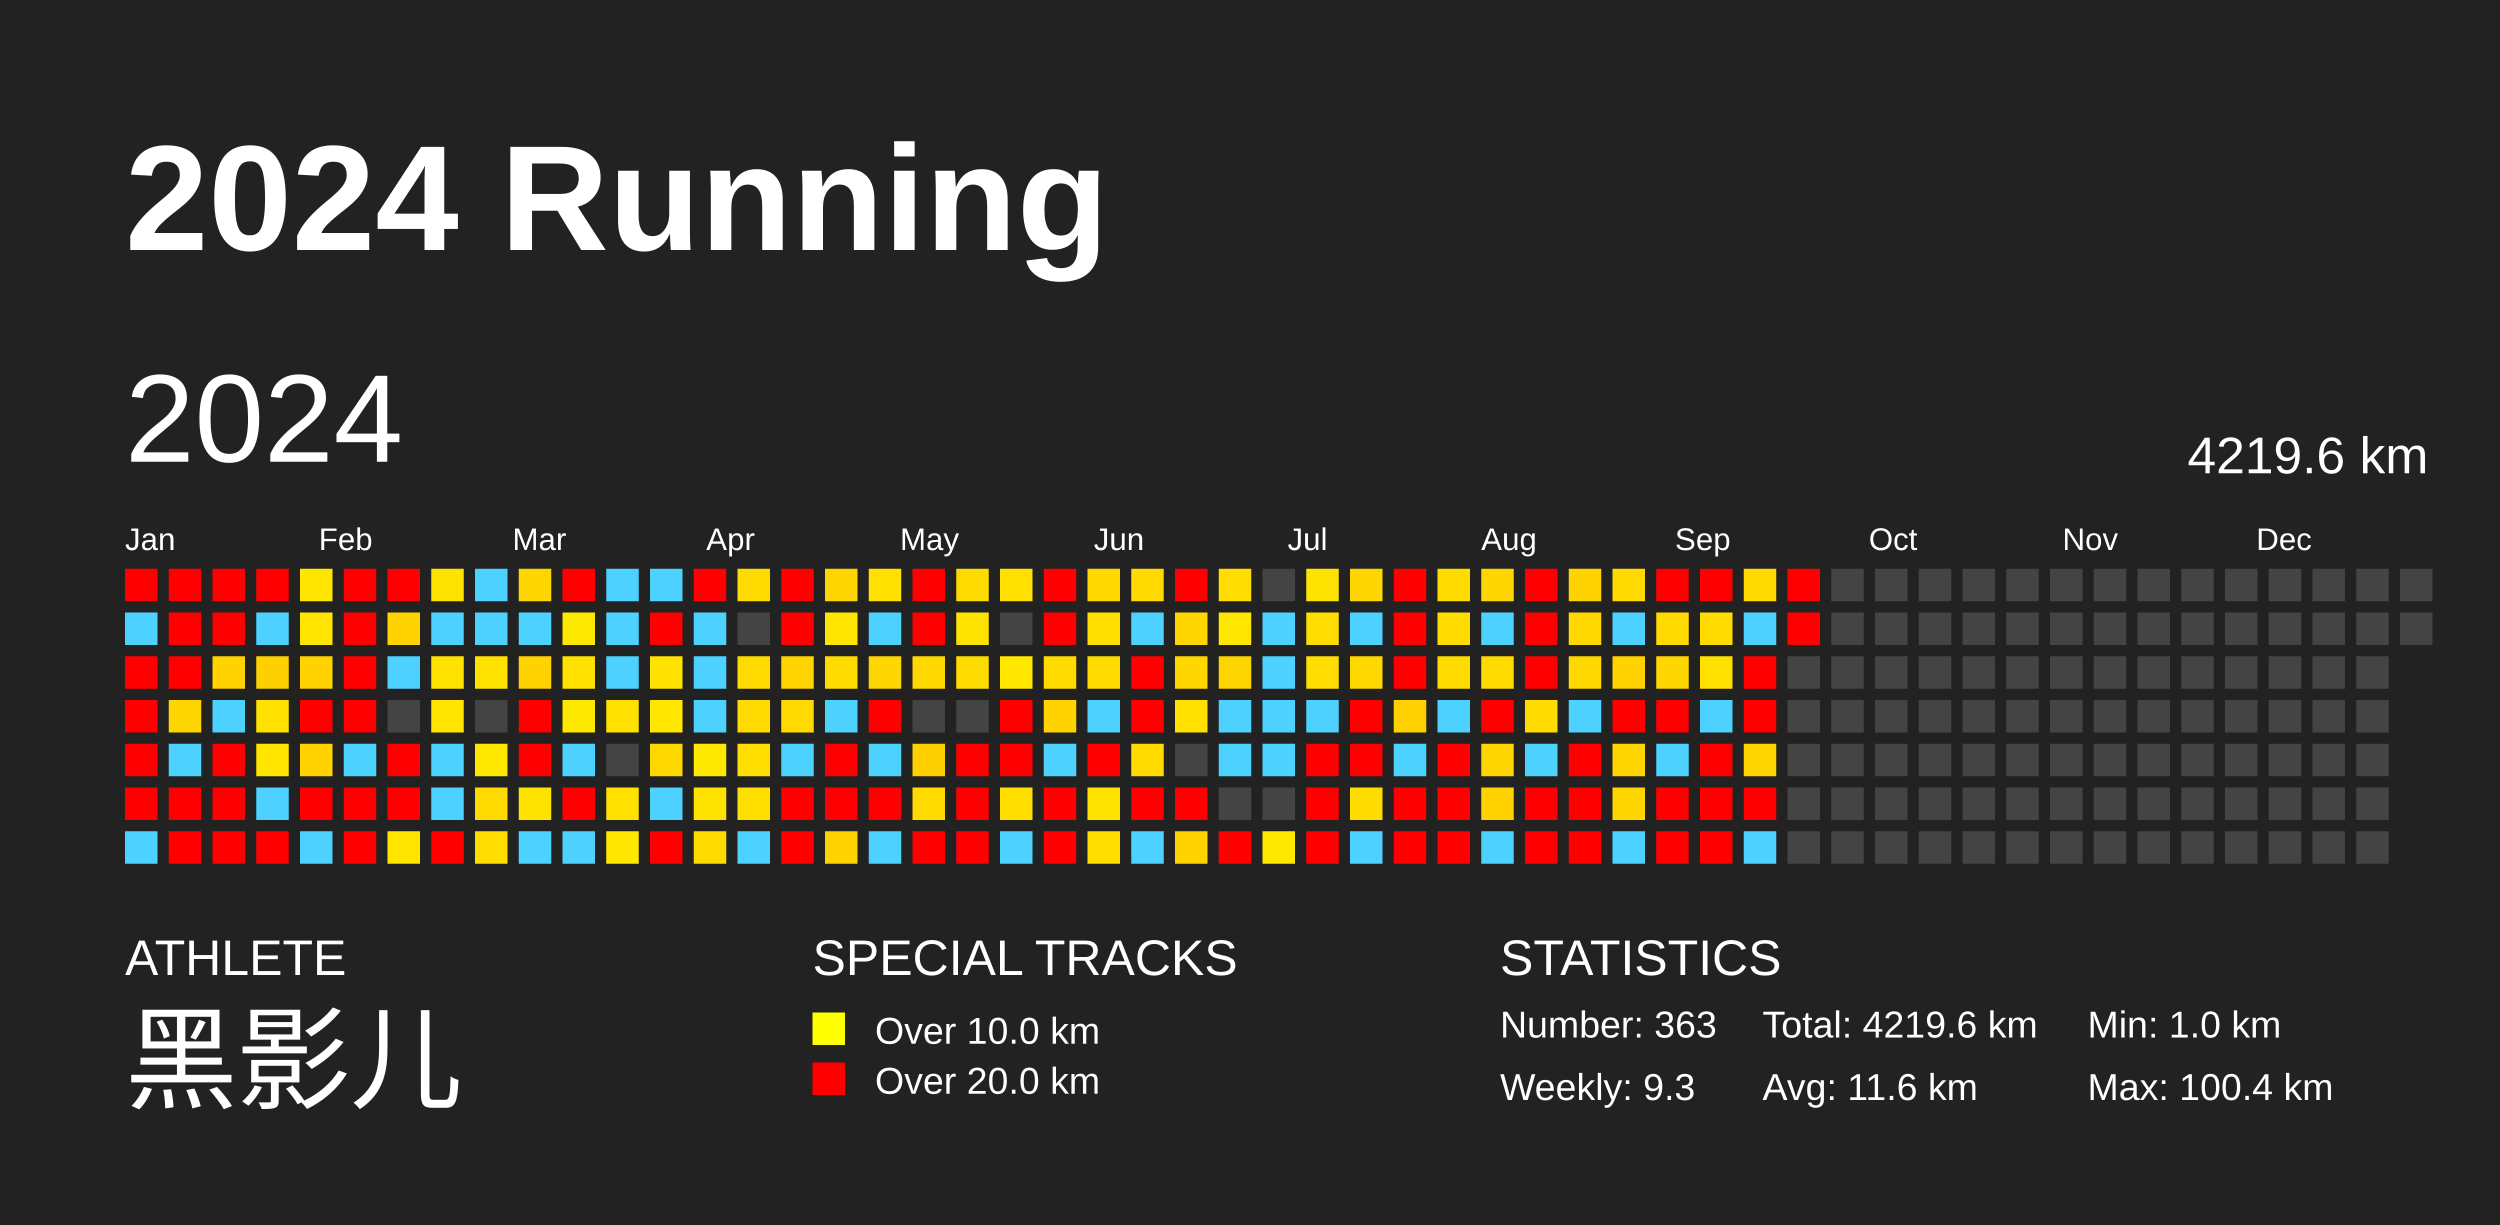
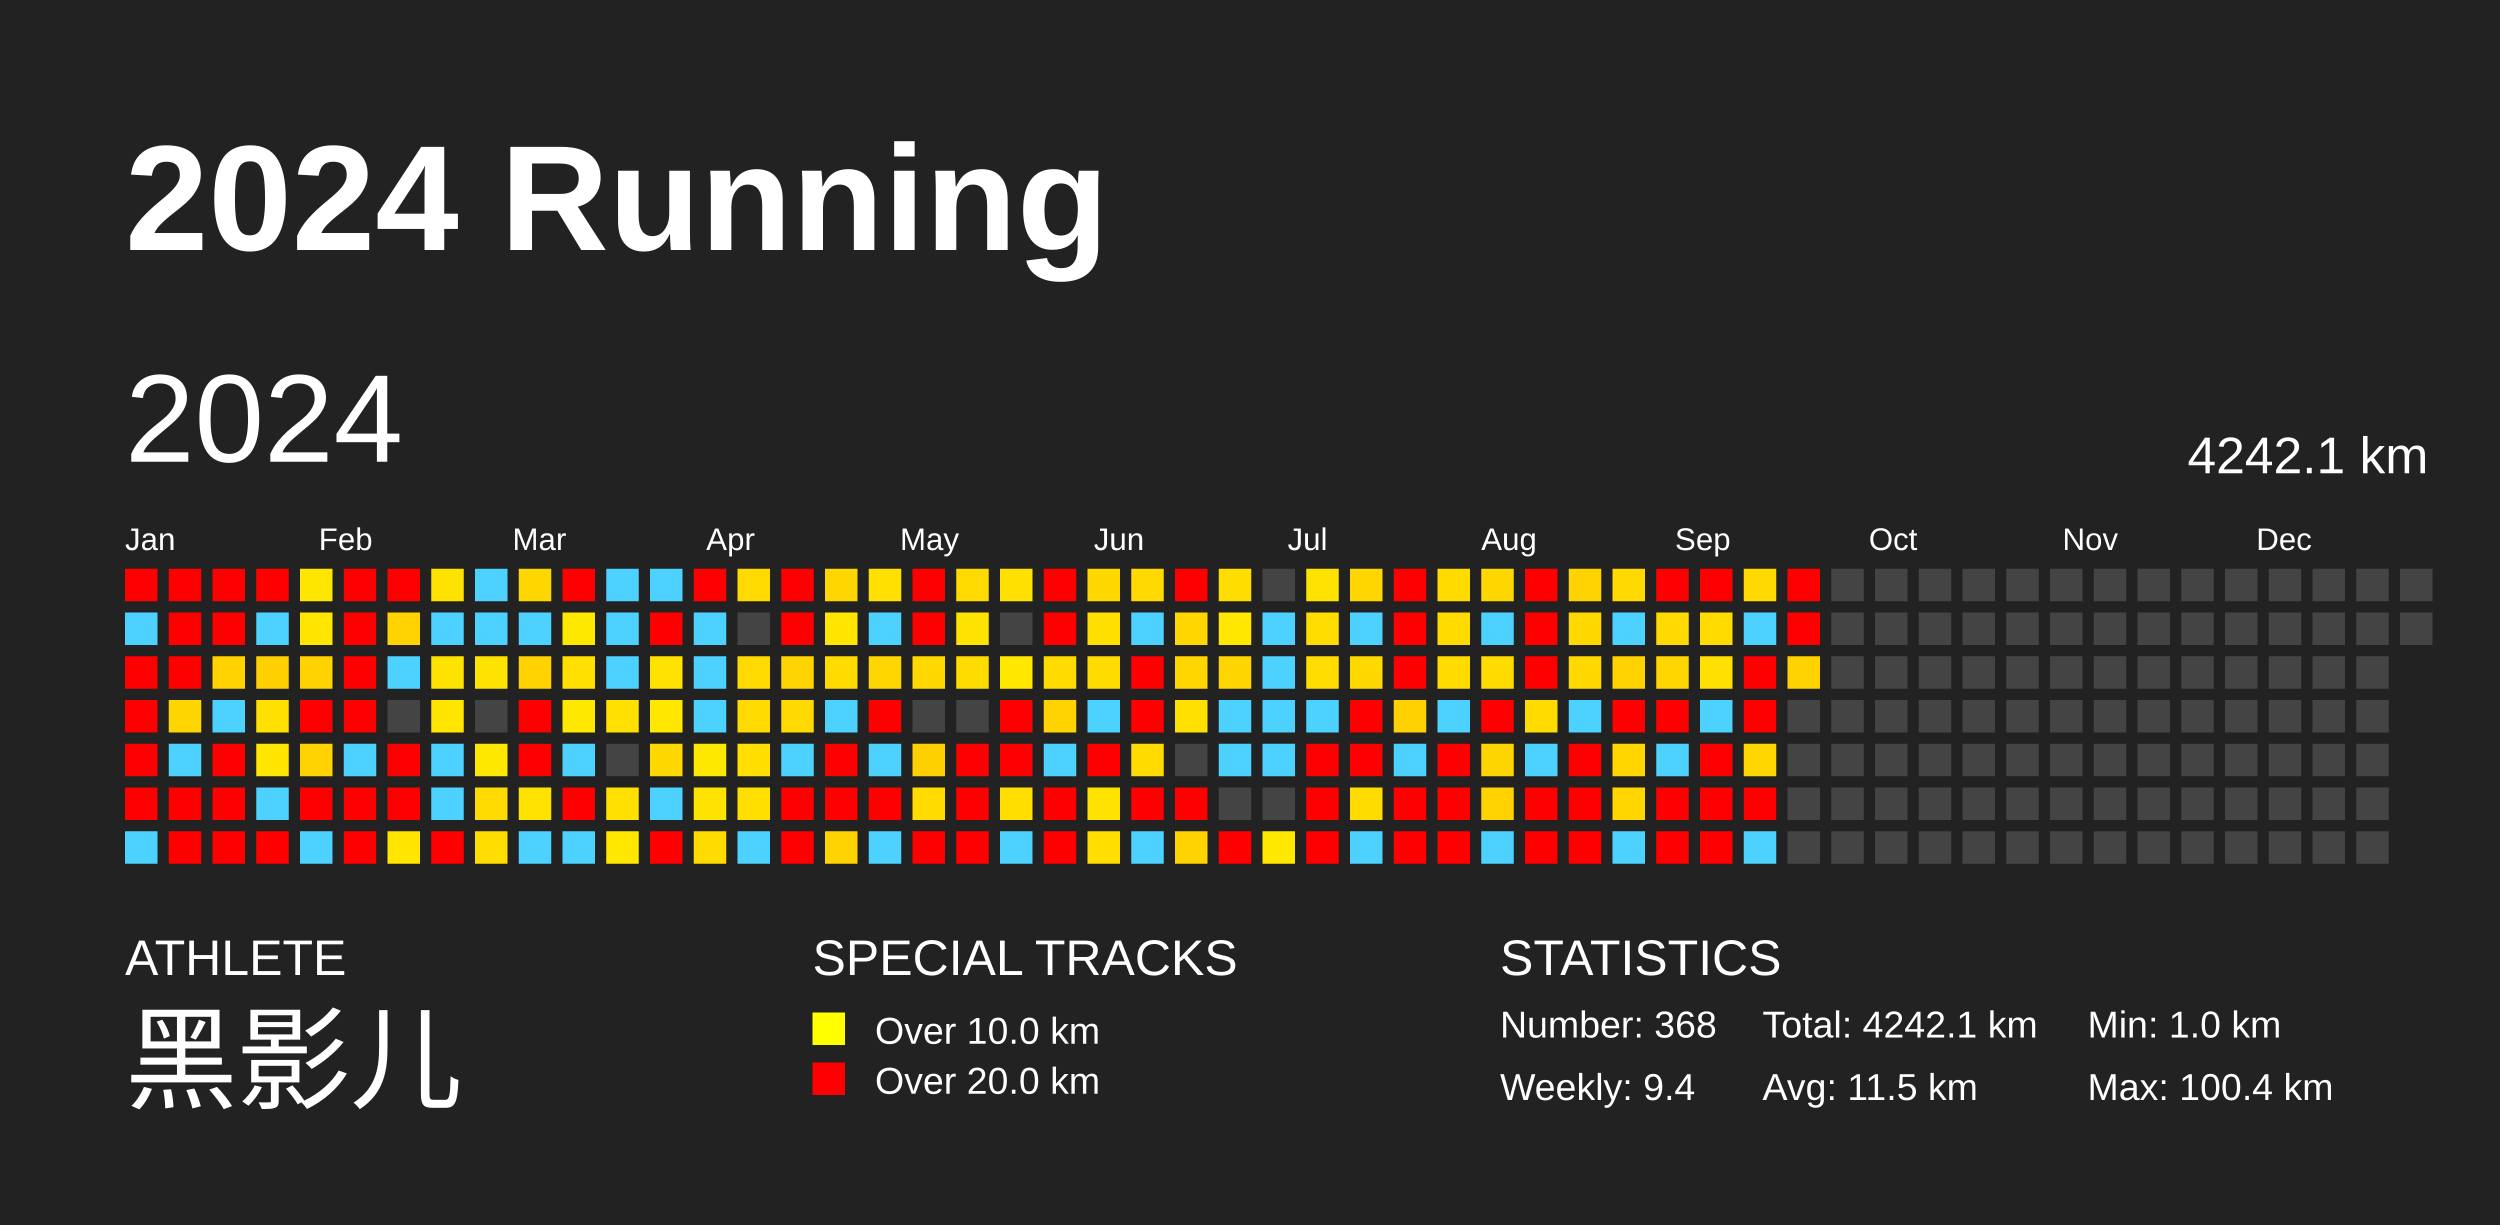
<svg xmlns="http://www.w3.org/2000/svg" baseProfile="full" height="98mm" version="1.1" viewBox="0,0,200,98" width="200mm">
  <defs />
  <rect fill="#222222" height="98" width="200" x="0" y="0" />
  <text fill="#FFFFFF" style="font-size:12px; font-family:Arial; font-weight:bold;" x="10" y="20">2024 Running</text>
  <text fill="#FFFFFF" style="font-size:4px; font-family:Arial" x="10" y="78">ATHLETE</text>
  <text fill="#FFFFFF" style="font-size:9px; font-family:Arial" x="10" y="88">黑影儿</text>
  <text fill="#FFFFFF" style="font-size:4px; font-family:Arial" x="65" y="78">SPECIAL TRACKS</text>
  <rect fill="yellow" height="2.6" width="2.6" x="65" y="81" />
  <text fill="#FFFFFF" style="font-size:3px; font-family:Arial" x="70" y="83.5">Over 10.0 km</text>
  <rect fill="red" height="2.6" width="2.6" x="65" y="85" />
  <text fill="#FFFFFF" style="font-size:3px; font-family:Arial" x="70" y="87.5">Over 20.0 km</text>
  <text fill="#FFFFFF" style="font-size:4px; font-family:Arial" x="120" y="78">STATISTICS</text>
-   <text fill="#FFFFFF" style="font-size:3px; font-family:Arial" x="120" y="83">Number: 363</text>
-   <text fill="#FFFFFF" style="font-size:3px; font-family:Arial" x="120" y="88">Weekly: 9.3</text>
-   <text fill="#FFFFFF" style="font-size:3px; font-family:Arial" x="141" y="83">Total: 4219.6 km</text>
-   <text fill="#FFFFFF" style="font-size:3px; font-family:Arial" x="141" y="88">Avg: 11.6 km</text>
+   <text fill="#FFFFFF" style="font-size:3px; font-family:Arial" x="120" y="83">Number: 368</text>
+   <text fill="#FFFFFF" style="font-size:3px; font-family:Arial" x="120" y="88">Weekly: 9.4</text>
+   <text fill="#FFFFFF" style="font-size:3px; font-family:Arial" x="141" y="83">Total: 4242.1 km</text>
+   <text fill="#FFFFFF" style="font-size:3px; font-family:Arial" x="141" y="88">Avg: 11.5 km</text>
  <text fill="#FFFFFF" style="font-size:3px; font-family:Arial" x="167" y="83">Min: 1.0 km</text>
  <text fill="#FFFFFF" style="font-size:3px; font-family:Arial" x="167" y="88">Max: 100.4 km</text>
  <text dominant-baseline="hanging" fill="#FFFFFF" style="font-size:10.0px; font-family:Arial;" x="10" y="30">2024</text>
-   <text dominant-baseline="hanging" fill="#FFFFFF" style="font-size:4.125px; font-family:Arial;" x="175" y="35">4219.6 km</text>
+   <text dominant-baseline="hanging" fill="#FFFFFF" style="font-size:4.125px; font-family:Arial;" x="175" y="35">4242.1 km</text>
  <text fill="#FFFFFF" style="font-size:2.5px; font-family:Arial" x="10.0" y="44">Jan</text>
  <text fill="#FFFFFF" style="font-size:2.5px; font-family:Arial" x="25.5" y="44">Feb</text>
  <text fill="#FFFFFF" style="font-size:2.5px; font-family:Arial" x="41.0" y="44">Mar</text>
  <text fill="#FFFFFF" style="font-size:2.5px; font-family:Arial" x="56.5" y="44">Apr</text>
  <text fill="#FFFFFF" style="font-size:2.5px; font-family:Arial" x="72.0" y="44">May</text>
  <text fill="#FFFFFF" style="font-size:2.5px; font-family:Arial" x="87.5" y="44">Jun</text>
  <text fill="#FFFFFF" style="font-size:2.5px; font-family:Arial" x="103.0" y="44">Jul</text>
  <text fill="#FFFFFF" style="font-size:2.5px; font-family:Arial" x="118.5" y="44">Aug</text>
  <text fill="#FFFFFF" style="font-size:2.5px; font-family:Arial" x="134.0" y="44">Sep</text>
  <text fill="#FFFFFF" style="font-size:2.5px; font-family:Arial" x="149.5" y="44">Oct</text>
  <text fill="#FFFFFF" style="font-size:2.5px; font-family:Arial" x="165.0" y="44">Nov</text>
  <text fill="#FFFFFF" style="font-size:2.5px; font-family:Arial" x="180.5" y="44">Dec</text>
  <rect fill="red" height="2.6" width="2.6" x="10.0" y="45.5" />
  <rect fill="#4dd2ff" height="2.6" width="2.6" x="10.0" y="49.0" />
  <rect fill="red" height="2.6" width="2.6" x="10.0" y="52.5" />
  <rect fill="red" height="2.6" width="2.6" x="10.0" y="56.0" />
  <rect fill="red" height="2.6" width="2.6" x="10.0" y="59.5" />
  <rect fill="red" height="2.6" width="2.6" x="10.0" y="63.0" />
  <rect fill="#4dd2ff" height="2.6" width="2.6" x="10.0" y="66.5" />
  <rect fill="red" height="2.6" width="2.6" x="13.5" y="45.5" />
  <rect fill="red" height="2.6" width="2.6" x="13.5" y="49.0" />
  <rect fill="red" height="2.6" width="2.6" x="13.5" y="52.5" />
  <rect fill="#ffd500" height="2.6" width="2.6" x="13.5" y="56.0" />
  <rect fill="#4dd2ff" height="2.6" width="2.6" x="13.5" y="59.5" />
  <rect fill="red" height="2.6" width="2.6" x="13.5" y="63.0" />
  <rect fill="red" height="2.6" width="2.6" x="13.5" y="66.5" />
  <rect fill="red" height="2.6" width="2.6" x="17.0" y="45.5" />
  <rect fill="red" height="2.6" width="2.6" x="17.0" y="49.0" />
  <rect fill="#ffd200" height="2.6" width="2.6" x="17.0" y="52.5" />
  <rect fill="#4dd2ff" height="2.6" width="2.6" x="17.0" y="56.0" />
  <rect fill="red" height="2.6" width="2.6" x="17.0" y="59.5" />
  <rect fill="red" height="2.6" width="2.6" x="17.0" y="63.0" />
  <rect fill="red" height="2.6" width="2.6" x="17.0" y="66.5" />
  <rect fill="red" height="2.6" width="2.6" x="20.5" y="45.5" />
  <rect fill="#4dd2ff" height="2.6" width="2.6" x="20.5" y="49.0" />
  <rect fill="#ffd000" height="2.6" width="2.6" x="20.5" y="52.5" />
  <rect fill="#ffe000" height="2.6" width="2.6" x="20.5" y="56.0" />
  <rect fill="#ffe500" height="2.6" width="2.6" x="20.5" y="59.5" />
  <rect fill="#4dd2ff" height="2.6" width="2.6" x="20.5" y="63.0" />
  <rect fill="red" height="2.6" width="2.6" x="20.5" y="66.5" />
  <rect fill="#ffe600" height="2.6" width="2.6" x="24.0" y="45.5" />
  <rect fill="#ffe500" height="2.6" width="2.6" x="24.0" y="49.0" />
  <rect fill="#ffd200" height="2.6" width="2.6" x="24.0" y="52.5" />
  <rect fill="red" height="2.6" width="2.6" x="24.0" y="56.0" />
  <rect fill="#ffd200" height="2.6" width="2.6" x="24.0" y="59.5" />
  <rect fill="red" height="2.6" width="2.6" x="24.0" y="63.0" />
  <rect fill="#4dd2ff" height="2.6" width="2.6" x="24.0" y="66.5" />
  <rect fill="red" height="2.6" width="2.6" x="27.5" y="45.5" />
  <rect fill="red" height="2.6" width="2.6" x="27.5" y="49.0" />
  <rect fill="red" height="2.6" width="2.6" x="27.5" y="52.5" />
  <rect fill="red" height="2.6" width="2.6" x="27.5" y="56.0" />
  <rect fill="#4dd2ff" height="2.6" width="2.6" x="27.5" y="59.5" />
  <rect fill="red" height="2.6" width="2.6" x="27.5" y="63.0" />
  <rect fill="red" height="2.6" width="2.6" x="27.5" y="66.5" />
  <rect fill="red" height="2.6" width="2.6" x="31.0" y="45.5" />
  <rect fill="#ffd300" height="2.6" width="2.6" x="31.0" y="49.0" />
  <rect fill="#4dd2ff" height="2.6" width="2.6" x="31.0" y="52.5" />
  <rect fill="#444444" height="2.6" width="2.6" x="31.0" y="56.0" />
  <rect fill="red" height="2.6" width="2.6" x="31.0" y="59.5" />
  <rect fill="red" height="2.6" width="2.6" x="31.0" y="63.0" />
  <rect fill="#ffe500" height="2.6" width="2.6" x="31.0" y="66.5" />
  <rect fill="#ffe300" height="2.6" width="2.6" x="34.5" y="45.5" />
  <rect fill="#4dd2ff" height="2.6" width="2.6" x="34.5" y="49.0" />
  <rect fill="#ffe300" height="2.6" width="2.6" x="34.5" y="52.5" />
  <rect fill="#ffe500" height="2.6" width="2.6" x="34.5" y="56.0" />
  <rect fill="#4dd2ff" height="2.6" width="2.6" x="34.5" y="59.5" />
  <rect fill="#4dd2ff" height="2.6" width="2.6" x="34.5" y="63.0" />
  <rect fill="red" height="2.6" width="2.6" x="34.5" y="66.5" />
  <rect fill="#4dd2ff" height="2.6" width="2.6" x="38.0" y="45.5" />
  <rect fill="#4dd2ff" height="2.6" width="2.6" x="38.0" y="49.0" />
  <rect fill="#ffe300" height="2.6" width="2.6" x="38.0" y="52.5" />
  <rect fill="#444444" height="2.6" width="2.6" x="38.0" y="56.0" />
  <rect fill="#ffe800" height="2.6" width="2.6" x="38.0" y="59.5" />
  <rect fill="#ffda00" height="2.6" width="2.6" x="38.0" y="63.0" />
  <rect fill="#ffdd00" height="2.6" width="2.6" x="38.0" y="66.5" />
  <rect fill="#ffd700" height="2.6" width="2.6" x="41.5" y="45.5" />
  <rect fill="#4dd2ff" height="2.6" width="2.6" x="41.5" y="49.0" />
  <rect fill="#ffd200" height="2.6" width="2.6" x="41.5" y="52.5" />
  <rect fill="red" height="2.6" width="2.6" x="41.5" y="56.0" />
  <rect fill="red" height="2.6" width="2.6" x="41.5" y="59.5" />
  <rect fill="#ffe300" height="2.6" width="2.6" x="41.5" y="63.0" />
  <rect fill="#4dd2ff" height="2.6" width="2.6" x="41.5" y="66.5" />
  <rect fill="red" height="2.6" width="2.6" x="45.0" y="45.5" />
  <rect fill="#ffe800" height="2.6" width="2.6" x="45.0" y="49.0" />
  <rect fill="#ffe000" height="2.6" width="2.6" x="45.0" y="52.5" />
  <rect fill="#ffe800" height="2.6" width="2.6" x="45.0" y="56.0" />
  <rect fill="#4dd2ff" height="2.6" width="2.6" x="45.0" y="59.5" />
  <rect fill="red" height="2.6" width="2.6" x="45.0" y="63.0" />
  <rect fill="#4dd2ff" height="2.6" width="2.6" x="45.0" y="66.5" />
  <rect fill="#4dd2ff" height="2.6" width="2.6" x="48.5" y="45.5" />
  <rect fill="#4dd2ff" height="2.6" width="2.6" x="48.5" y="49.0" />
  <rect fill="#4dd2ff" height="2.6" width="2.6" x="48.5" y="52.5" />
  <rect fill="#ffe000" height="2.6" width="2.6" x="48.5" y="56.0" />
  <rect fill="#444444" height="2.6" width="2.6" x="48.5" y="59.5" />
  <rect fill="#ffe000" height="2.6" width="2.6" x="48.5" y="63.0" />
  <rect fill="#ffe700" height="2.6" width="2.6" x="48.5" y="66.5" />
  <rect fill="#4dd2ff" height="2.6" width="2.6" x="52.0" y="45.5" />
  <rect fill="red" height="2.6" width="2.6" x="52.0" y="49.0" />
  <rect fill="#ffe200" height="2.6" width="2.6" x="52.0" y="52.5" />
  <rect fill="#ffe700" height="2.6" width="2.6" x="52.0" y="56.0" />
  <rect fill="#ffd800" height="2.6" width="2.6" x="52.0" y="59.5" />
  <rect fill="#4dd2ff" height="2.6" width="2.6" x="52.0" y="63.0" />
  <rect fill="red" height="2.6" width="2.6" x="52.0" y="66.5" />
  <rect fill="red" height="2.6" width="2.6" x="55.5" y="45.5" />
  <rect fill="#4dd2ff" height="2.6" width="2.6" x="55.5" y="49.0" />
  <rect fill="#4dd2ff" height="2.6" width="2.6" x="55.5" y="52.5" />
  <rect fill="#4dd2ff" height="2.6" width="2.6" x="55.5" y="56.0" />
  <rect fill="#ffe800" height="2.6" width="2.6" x="55.5" y="59.5" />
  <rect fill="#ffe300" height="2.6" width="2.6" x="55.5" y="63.0" />
  <rect fill="#ffdb00" height="2.6" width="2.6" x="55.5" y="66.5" />
  <rect fill="#ffda00" height="2.6" width="2.6" x="59.0" y="45.5" />
  <rect fill="#444444" height="2.6" width="2.6" x="59.0" y="49.0" />
  <rect fill="#ffda00" height="2.6" width="2.6" x="59.0" y="52.5" />
  <rect fill="#ffda00" height="2.6" width="2.6" x="59.0" y="56.0" />
  <rect fill="#ffde00" height="2.6" width="2.6" x="59.0" y="59.5" />
  <rect fill="#ffdf00" height="2.6" width="2.6" x="59.0" y="63.0" />
  <rect fill="#4dd2ff" height="2.6" width="2.6" x="59.0" y="66.5" />
  <rect fill="red" height="2.6" width="2.6" x="62.5" y="45.5" />
  <rect fill="red" height="2.6" width="2.6" x="62.5" y="49.0" />
  <rect fill="#ffd400" height="2.6" width="2.6" x="62.5" y="52.5" />
  <rect fill="#ffd900" height="2.6" width="2.6" x="62.5" y="56.0" />
  <rect fill="#4dd2ff" height="2.6" width="2.6" x="62.5" y="59.5" />
  <rect fill="red" height="2.6" width="2.6" x="62.5" y="63.0" />
  <rect fill="red" height="2.6" width="2.6" x="62.5" y="66.5" />
  <rect fill="#ffd600" height="2.6" width="2.6" x="66.0" y="45.5" />
  <rect fill="#ffe500" height="2.6" width="2.6" x="66.0" y="49.0" />
  <rect fill="#ffdb00" height="2.6" width="2.6" x="66.0" y="52.5" />
  <rect fill="#4dd2ff" height="2.6" width="2.6" x="66.0" y="56.0" />
  <rect fill="red" height="2.6" width="2.6" x="66.0" y="59.5" />
  <rect fill="red" height="2.6" width="2.6" x="66.0" y="63.0" />
  <rect fill="#ffd300" height="2.6" width="2.6" x="66.0" y="66.5" />
  <rect fill="#ffe000" height="2.6" width="2.6" x="69.5" y="45.5" />
  <rect fill="#4dd2ff" height="2.6" width="2.6" x="69.5" y="49.0" />
  <rect fill="#ffd600" height="2.6" width="2.6" x="69.5" y="52.5" />
  <rect fill="red" height="2.6" width="2.6" x="69.5" y="56.0" />
  <rect fill="#4dd2ff" height="2.6" width="2.6" x="69.5" y="59.5" />
  <rect fill="red" height="2.6" width="2.6" x="69.5" y="63.0" />
  <rect fill="#4dd2ff" height="2.6" width="2.6" x="69.5" y="66.5" />
  <rect fill="red" height="2.6" width="2.6" x="73.0" y="45.5" />
  <rect fill="red" height="2.6" width="2.6" x="73.0" y="49.0" />
  <rect fill="#ffd800" height="2.6" width="2.6" x="73.0" y="52.5" />
  <rect fill="#444444" height="2.6" width="2.6" x="73.0" y="56.0" />
  <rect fill="#ffd000" height="2.6" width="2.6" x="73.0" y="59.5" />
  <rect fill="#ffdb00" height="2.6" width="2.6" x="73.0" y="63.0" />
  <rect fill="red" height="2.6" width="2.6" x="73.0" y="66.5" />
  <rect fill="#ffda00" height="2.6" width="2.6" x="76.5" y="45.5" />
  <rect fill="#ffe300" height="2.6" width="2.6" x="76.5" y="49.0" />
  <rect fill="#ffdc00" height="2.6" width="2.6" x="76.5" y="52.5" />
  <rect fill="#444444" height="2.6" width="2.6" x="76.5" y="56.0" />
  <rect fill="red" height="2.6" width="2.6" x="76.5" y="59.5" />
  <rect fill="red" height="2.6" width="2.6" x="76.5" y="63.0" />
  <rect fill="red" height="2.6" width="2.6" x="76.5" y="66.5" />
  <rect fill="#ffe000" height="2.6" width="2.6" x="80.0" y="45.5" />
  <rect fill="#444444" height="2.6" width="2.6" x="80.0" y="49.0" />
  <rect fill="#ffe700" height="2.6" width="2.6" x="80.0" y="52.5" />
  <rect fill="red" height="2.6" width="2.6" x="80.0" y="56.0" />
  <rect fill="red" height="2.6" width="2.6" x="80.0" y="59.5" />
  <rect fill="#ffde00" height="2.6" width="2.6" x="80.0" y="63.0" />
  <rect fill="#4dd2ff" height="2.6" width="2.6" x="80.0" y="66.5" />
  <rect fill="red" height="2.6" width="2.6" x="83.5" y="45.5" />
  <rect fill="red" height="2.6" width="2.6" x="83.5" y="49.0" />
  <rect fill="#ffdb00" height="2.6" width="2.6" x="83.5" y="52.5" />
  <rect fill="#ffd300" height="2.6" width="2.6" x="83.5" y="56.0" />
  <rect fill="#4dd2ff" height="2.6" width="2.6" x="83.5" y="59.5" />
  <rect fill="red" height="2.6" width="2.6" x="83.5" y="63.0" />
  <rect fill="red" height="2.6" width="2.6" x="83.5" y="66.5" />
  <rect fill="#ffd800" height="2.6" width="2.6" x="87.0" y="45.5" />
  <rect fill="#ffdf00" height="2.6" width="2.6" x="87.0" y="49.0" />
  <rect fill="#ffdc00" height="2.6" width="2.6" x="87.0" y="52.5" />
  <rect fill="#4dd2ff" height="2.6" width="2.6" x="87.0" y="56.0" />
  <rect fill="red" height="2.6" width="2.6" x="87.0" y="59.5" />
  <rect fill="#ffe300" height="2.6" width="2.6" x="87.0" y="63.0" />
  <rect fill="#ffde00" height="2.6" width="2.6" x="87.0" y="66.5" />
  <rect fill="#ffd900" height="2.6" width="2.6" x="90.5" y="45.5" />
  <rect fill="#4dd2ff" height="2.6" width="2.6" x="90.5" y="49.0" />
  <rect fill="red" height="2.6" width="2.6" x="90.5" y="52.5" />
  <rect fill="red" height="2.6" width="2.6" x="90.5" y="56.0" />
  <rect fill="#ffdb00" height="2.6" width="2.6" x="90.5" y="59.5" />
  <rect fill="red" height="2.6" width="2.6" x="90.5" y="63.0" />
  <rect fill="#4dd2ff" height="2.6" width="2.6" x="90.5" y="66.5" />
  <rect fill="red" height="2.6" width="2.6" x="94.0" y="45.5" />
  <rect fill="#ffd600" height="2.6" width="2.6" x="94.0" y="49.0" />
  <rect fill="#ffd600" height="2.6" width="2.6" x="94.0" y="52.5" />
  <rect fill="#ffe000" height="2.6" width="2.6" x="94.0" y="56.0" />
  <rect fill="#444444" height="2.6" width="2.6" x="94.0" y="59.5" />
  <rect fill="red" height="2.6" width="2.6" x="94.0" y="63.0" />
  <rect fill="#ffd300" height="2.6" width="2.6" x="94.0" y="66.5" />
  <rect fill="#ffdd00" height="2.6" width="2.6" x="97.5" y="45.5" />
  <rect fill="#ffe700" height="2.6" width="2.6" x="97.5" y="49.0" />
  <rect fill="#ffd500" height="2.6" width="2.6" x="97.5" y="52.5" />
  <rect fill="#4dd2ff" height="2.6" width="2.6" x="97.5" y="56.0" />
  <rect fill="#4dd2ff" height="2.6" width="2.6" x="97.5" y="59.5" />
  <rect fill="#444444" height="2.6" width="2.6" x="97.5" y="63.0" />
  <rect fill="red" height="2.6" width="2.6" x="97.5" y="66.5" />
  <rect fill="#444444" height="2.6" width="2.6" x="101.0" y="45.5" />
  <rect fill="#4dd2ff" height="2.6" width="2.6" x="101.0" y="49.0" />
  <rect fill="#4dd2ff" height="2.6" width="2.6" x="101.0" y="52.5" />
  <rect fill="#4dd2ff" height="2.6" width="2.6" x="101.0" y="56.0" />
  <rect fill="#4dd2ff" height="2.6" width="2.6" x="101.0" y="59.5" />
  <rect fill="#444444" height="2.6" width="2.6" x="101.0" y="63.0" />
  <rect fill="#ffe800" height="2.6" width="2.6" x="101.0" y="66.5" />
  <rect fill="#ffe300" height="2.6" width="2.6" x="104.5" y="45.5" />
  <rect fill="#ffdd00" height="2.6" width="2.6" x="104.5" y="49.0" />
  <rect fill="#ffdd00" height="2.6" width="2.6" x="104.5" y="52.5" />
  <rect fill="#4dd2ff" height="2.6" width="2.6" x="104.5" y="56.0" />
  <rect fill="red" height="2.6" width="2.6" x="104.5" y="59.5" />
  <rect fill="red" height="2.6" width="2.6" x="104.5" y="63.0" />
  <rect fill="red" height="2.6" width="2.6" x="104.5" y="66.5" />
  <rect fill="#ffd600" height="2.6" width="2.6" x="108.0" y="45.5" />
  <rect fill="#4dd2ff" height="2.6" width="2.6" x="108.0" y="49.0" />
  <rect fill="#ffd800" height="2.6" width="2.6" x="108.0" y="52.5" />
  <rect fill="red" height="2.6" width="2.6" x="108.0" y="56.0" />
  <rect fill="red" height="2.6" width="2.6" x="108.0" y="59.5" />
  <rect fill="#ffdc00" height="2.6" width="2.6" x="108.0" y="63.0" />
  <rect fill="#4dd2ff" height="2.6" width="2.6" x="108.0" y="66.5" />
  <rect fill="red" height="2.6" width="2.6" x="111.5" y="45.5" />
  <rect fill="red" height="2.6" width="2.6" x="111.5" y="49.0" />
  <rect fill="red" height="2.6" width="2.6" x="111.5" y="52.5" />
  <rect fill="#ffd100" height="2.6" width="2.6" x="111.5" y="56.0" />
  <rect fill="#4dd2ff" height="2.6" width="2.6" x="111.5" y="59.5" />
  <rect fill="red" height="2.6" width="2.6" x="111.5" y="63.0" />
  <rect fill="red" height="2.6" width="2.6" x="111.5" y="66.5" />
  <rect fill="#ffdb00" height="2.6" width="2.6" x="115.0" y="45.5" />
  <rect fill="#ffdb00" height="2.6" width="2.6" x="115.0" y="49.0" />
  <rect fill="#ffdb00" height="2.6" width="2.6" x="115.0" y="52.5" />
  <rect fill="#4dd2ff" height="2.6" width="2.6" x="115.0" y="56.0" />
  <rect fill="red" height="2.6" width="2.6" x="115.0" y="59.5" />
  <rect fill="red" height="2.6" width="2.6" x="115.0" y="63.0" />
  <rect fill="red" height="2.6" width="2.6" x="115.0" y="66.5" />
  <rect fill="#ffd700" height="2.6" width="2.6" x="118.5" y="45.5" />
  <rect fill="#4dd2ff" height="2.6" width="2.6" x="118.5" y="49.0" />
  <rect fill="#ffdb00" height="2.6" width="2.6" x="118.5" y="52.5" />
  <rect fill="red" height="2.6" width="2.6" x="118.5" y="56.0" />
  <rect fill="#ffd500" height="2.6" width="2.6" x="118.5" y="59.5" />
  <rect fill="#ffd200" height="2.6" width="2.6" x="118.5" y="63.0" />
  <rect fill="#4dd2ff" height="2.6" width="2.6" x="118.5" y="66.5" />
  <rect fill="red" height="2.6" width="2.6" x="122.0" y="45.5" />
  <rect fill="red" height="2.6" width="2.6" x="122.0" y="49.0" />
  <rect fill="red" height="2.6" width="2.6" x="122.0" y="52.5" />
  <rect fill="#ffdb00" height="2.6" width="2.6" x="122.0" y="56.0" />
  <rect fill="#4dd2ff" height="2.6" width="2.6" x="122.0" y="59.5" />
  <rect fill="red" height="2.6" width="2.6" x="122.0" y="63.0" />
  <rect fill="red" height="2.6" width="2.6" x="122.0" y="66.5" />
  <rect fill="#ffd300" height="2.6" width="2.6" x="125.5" y="45.5" />
  <rect fill="#ffd800" height="2.6" width="2.6" x="125.5" y="49.0" />
  <rect fill="#ffd800" height="2.6" width="2.6" x="125.5" y="52.5" />
  <rect fill="#4dd2ff" height="2.6" width="2.6" x="125.5" y="56.0" />
  <rect fill="red" height="2.6" width="2.6" x="125.5" y="59.5" />
  <rect fill="red" height="2.6" width="2.6" x="125.5" y="63.0" />
  <rect fill="red" height="2.6" width="2.6" x="125.5" y="66.5" />
  <rect fill="#ffd900" height="2.6" width="2.6" x="129.0" y="45.5" />
  <rect fill="#4dd2ff" height="2.6" width="2.6" x="129.0" y="49.0" />
  <rect fill="#ffd200" height="2.6" width="2.6" x="129.0" y="52.5" />
  <rect fill="red" height="2.6" width="2.6" x="129.0" y="56.0" />
  <rect fill="#ffd600" height="2.6" width="2.6" x="129.0" y="59.5" />
  <rect fill="#ffd600" height="2.6" width="2.6" x="129.0" y="63.0" />
  <rect fill="#4dd2ff" height="2.6" width="2.6" x="129.0" y="66.5" />
  <rect fill="red" height="2.6" width="2.6" x="132.5" y="45.5" />
  <rect fill="#ffd900" height="2.6" width="2.6" x="132.5" y="49.0" />
  <rect fill="#ffd600" height="2.6" width="2.6" x="132.5" y="52.5" />
  <rect fill="red" height="2.6" width="2.6" x="132.5" y="56.0" />
  <rect fill="#4dd2ff" height="2.6" width="2.6" x="132.5" y="59.5" />
  <rect fill="red" height="2.6" width="2.6" x="132.5" y="63.0" />
  <rect fill="red" height="2.6" width="2.6" x="132.5" y="66.5" />
  <rect fill="red" height="2.6" width="2.6" x="136.0" y="45.5" />
  <rect fill="#ffdb00" height="2.6" width="2.6" x="136.0" y="49.0" />
  <rect fill="#ffe000" height="2.6" width="2.6" x="136.0" y="52.5" />
  <rect fill="#4dd2ff" height="2.6" width="2.6" x="136.0" y="56.0" />
  <rect fill="red" height="2.6" width="2.6" x="136.0" y="59.5" />
  <rect fill="red" height="2.6" width="2.6" x="136.0" y="63.0" />
  <rect fill="red" height="2.6" width="2.6" x="136.0" y="66.5" />
  <rect fill="#ffd900" height="2.6" width="2.6" x="139.5" y="45.5" />
  <rect fill="#4dd2ff" height="2.6" width="2.6" x="139.5" y="49.0" />
  <rect fill="red" height="2.6" width="2.6" x="139.5" y="52.5" />
  <rect fill="red" height="2.6" width="2.6" x="139.5" y="56.0" />
  <rect fill="#ffd600" height="2.6" width="2.6" x="139.5" y="59.5" />
  <rect fill="red" height="2.6" width="2.6" x="139.5" y="63.0" />
  <rect fill="#4dd2ff" height="2.6" width="2.6" x="139.5" y="66.5" />
  <rect fill="red" height="2.6" width="2.6" x="143.0" y="45.5" />
  <rect fill="red" height="2.6" width="2.6" x="143.0" y="49.0" />
-   <rect fill="#444444" height="2.6" width="2.6" x="143.0" y="52.5" />
+   <rect fill="#ffd200" height="2.6" width="2.6" x="143.0" y="52.5" />
  <rect fill="#444444" height="2.6" width="2.6" x="143.0" y="56.0" />
  <rect fill="#444444" height="2.6" width="2.6" x="143.0" y="59.5" />
  <rect fill="#444444" height="2.6" width="2.6" x="143.0" y="63.0" />
  <rect fill="#444444" height="2.6" width="2.6" x="143.0" y="66.5" />
  <rect fill="#444444" height="2.6" width="2.6" x="146.5" y="45.5" />
  <rect fill="#444444" height="2.6" width="2.6" x="146.5" y="49.0" />
  <rect fill="#444444" height="2.6" width="2.6" x="146.5" y="52.5" />
  <rect fill="#444444" height="2.6" width="2.6" x="146.5" y="56.0" />
  <rect fill="#444444" height="2.6" width="2.6" x="146.5" y="59.5" />
  <rect fill="#444444" height="2.6" width="2.6" x="146.5" y="63.0" />
  <rect fill="#444444" height="2.6" width="2.6" x="146.5" y="66.5" />
  <rect fill="#444444" height="2.6" width="2.6" x="150.0" y="45.5" />
  <rect fill="#444444" height="2.6" width="2.6" x="150.0" y="49.0" />
  <rect fill="#444444" height="2.6" width="2.6" x="150.0" y="52.5" />
  <rect fill="#444444" height="2.6" width="2.6" x="150.0" y="56.0" />
  <rect fill="#444444" height="2.6" width="2.6" x="150.0" y="59.5" />
  <rect fill="#444444" height="2.6" width="2.6" x="150.0" y="63.0" />
  <rect fill="#444444" height="2.6" width="2.6" x="150.0" y="66.5" />
  <rect fill="#444444" height="2.6" width="2.6" x="153.5" y="45.5" />
  <rect fill="#444444" height="2.6" width="2.6" x="153.5" y="49.0" />
  <rect fill="#444444" height="2.6" width="2.6" x="153.5" y="52.5" />
  <rect fill="#444444" height="2.6" width="2.6" x="153.5" y="56.0" />
  <rect fill="#444444" height="2.6" width="2.6" x="153.5" y="59.5" />
  <rect fill="#444444" height="2.6" width="2.6" x="153.5" y="63.0" />
  <rect fill="#444444" height="2.6" width="2.6" x="153.5" y="66.5" />
  <rect fill="#444444" height="2.6" width="2.6" x="157.0" y="45.5" />
  <rect fill="#444444" height="2.6" width="2.6" x="157.0" y="49.0" />
  <rect fill="#444444" height="2.6" width="2.6" x="157.0" y="52.5" />
  <rect fill="#444444" height="2.6" width="2.6" x="157.0" y="56.0" />
  <rect fill="#444444" height="2.6" width="2.6" x="157.0" y="59.5" />
  <rect fill="#444444" height="2.6" width="2.6" x="157.0" y="63.0" />
  <rect fill="#444444" height="2.6" width="2.6" x="157.0" y="66.5" />
  <rect fill="#444444" height="2.6" width="2.6" x="160.5" y="45.5" />
  <rect fill="#444444" height="2.6" width="2.6" x="160.5" y="49.0" />
  <rect fill="#444444" height="2.6" width="2.6" x="160.5" y="52.5" />
  <rect fill="#444444" height="2.6" width="2.6" x="160.5" y="56.0" />
  <rect fill="#444444" height="2.6" width="2.6" x="160.5" y="59.5" />
  <rect fill="#444444" height="2.6" width="2.6" x="160.5" y="63.0" />
  <rect fill="#444444" height="2.6" width="2.6" x="160.5" y="66.5" />
  <rect fill="#444444" height="2.6" width="2.6" x="164.0" y="45.5" />
  <rect fill="#444444" height="2.6" width="2.6" x="164.0" y="49.0" />
  <rect fill="#444444" height="2.6" width="2.6" x="164.0" y="52.5" />
  <rect fill="#444444" height="2.6" width="2.6" x="164.0" y="56.0" />
  <rect fill="#444444" height="2.6" width="2.6" x="164.0" y="59.5" />
  <rect fill="#444444" height="2.6" width="2.6" x="164.0" y="63.0" />
  <rect fill="#444444" height="2.6" width="2.6" x="164.0" y="66.5" />
  <rect fill="#444444" height="2.6" width="2.6" x="167.5" y="45.5" />
  <rect fill="#444444" height="2.6" width="2.6" x="167.5" y="49.0" />
  <rect fill="#444444" height="2.6" width="2.6" x="167.5" y="52.5" />
  <rect fill="#444444" height="2.6" width="2.6" x="167.5" y="56.0" />
  <rect fill="#444444" height="2.6" width="2.6" x="167.5" y="59.5" />
  <rect fill="#444444" height="2.6" width="2.6" x="167.5" y="63.0" />
  <rect fill="#444444" height="2.6" width="2.6" x="167.5" y="66.5" />
  <rect fill="#444444" height="2.6" width="2.6" x="171.0" y="45.5" />
  <rect fill="#444444" height="2.6" width="2.6" x="171.0" y="49.0" />
  <rect fill="#444444" height="2.6" width="2.6" x="171.0" y="52.5" />
  <rect fill="#444444" height="2.6" width="2.6" x="171.0" y="56.0" />
  <rect fill="#444444" height="2.6" width="2.6" x="171.0" y="59.5" />
  <rect fill="#444444" height="2.6" width="2.6" x="171.0" y="63.0" />
  <rect fill="#444444" height="2.6" width="2.6" x="171.0" y="66.5" />
  <rect fill="#444444" height="2.6" width="2.6" x="174.5" y="45.5" />
  <rect fill="#444444" height="2.6" width="2.6" x="174.5" y="49.0" />
  <rect fill="#444444" height="2.6" width="2.6" x="174.5" y="52.5" />
  <rect fill="#444444" height="2.6" width="2.6" x="174.5" y="56.0" />
  <rect fill="#444444" height="2.6" width="2.6" x="174.5" y="59.5" />
  <rect fill="#444444" height="2.6" width="2.6" x="174.5" y="63.0" />
  <rect fill="#444444" height="2.6" width="2.6" x="174.5" y="66.5" />
  <rect fill="#444444" height="2.6" width="2.6" x="178.0" y="45.5" />
  <rect fill="#444444" height="2.6" width="2.6" x="178.0" y="49.0" />
  <rect fill="#444444" height="2.6" width="2.6" x="178.0" y="52.5" />
  <rect fill="#444444" height="2.6" width="2.6" x="178.0" y="56.0" />
  <rect fill="#444444" height="2.6" width="2.6" x="178.0" y="59.5" />
  <rect fill="#444444" height="2.6" width="2.6" x="178.0" y="63.0" />
  <rect fill="#444444" height="2.6" width="2.6" x="178.0" y="66.5" />
  <rect fill="#444444" height="2.6" width="2.6" x="181.5" y="45.5" />
  <rect fill="#444444" height="2.6" width="2.6" x="181.5" y="49.0" />
  <rect fill="#444444" height="2.6" width="2.6" x="181.5" y="52.5" />
  <rect fill="#444444" height="2.6" width="2.6" x="181.5" y="56.0" />
  <rect fill="#444444" height="2.6" width="2.6" x="181.5" y="59.5" />
  <rect fill="#444444" height="2.6" width="2.6" x="181.5" y="63.0" />
  <rect fill="#444444" height="2.6" width="2.6" x="181.5" y="66.5" />
  <rect fill="#444444" height="2.6" width="2.6" x="185.0" y="45.5" />
  <rect fill="#444444" height="2.6" width="2.6" x="185.0" y="49.0" />
  <rect fill="#444444" height="2.6" width="2.6" x="185.0" y="52.5" />
  <rect fill="#444444" height="2.6" width="2.6" x="185.0" y="56.0" />
  <rect fill="#444444" height="2.6" width="2.6" x="185.0" y="59.5" />
  <rect fill="#444444" height="2.6" width="2.6" x="185.0" y="63.0" />
  <rect fill="#444444" height="2.6" width="2.6" x="185.0" y="66.5" />
  <rect fill="#444444" height="2.6" width="2.6" x="188.5" y="45.5" />
  <rect fill="#444444" height="2.6" width="2.6" x="188.5" y="49.0" />
  <rect fill="#444444" height="2.6" width="2.6" x="188.5" y="52.5" />
  <rect fill="#444444" height="2.6" width="2.6" x="188.5" y="56.0" />
  <rect fill="#444444" height="2.6" width="2.6" x="188.5" y="59.5" />
  <rect fill="#444444" height="2.6" width="2.6" x="188.5" y="63.0" />
  <rect fill="#444444" height="2.6" width="2.6" x="188.5" y="66.5" />
  <rect fill="#444444" height="2.6" width="2.6" x="192.0" y="45.5" />
  <rect fill="#444444" height="2.6" width="2.6" x="192.0" y="49.0" />
</svg>
